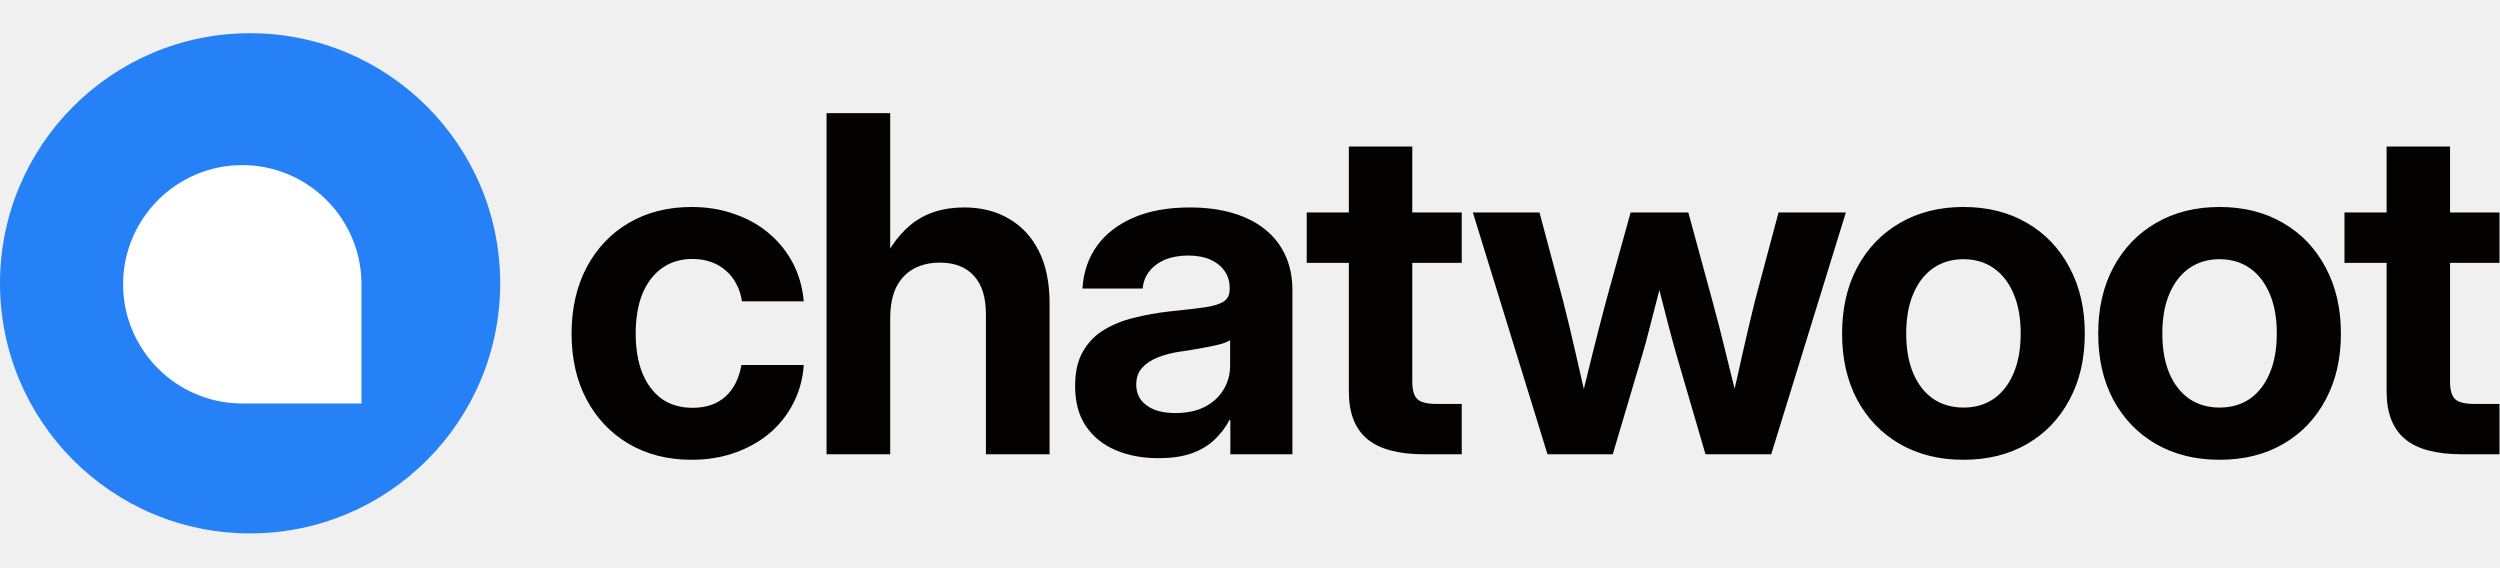
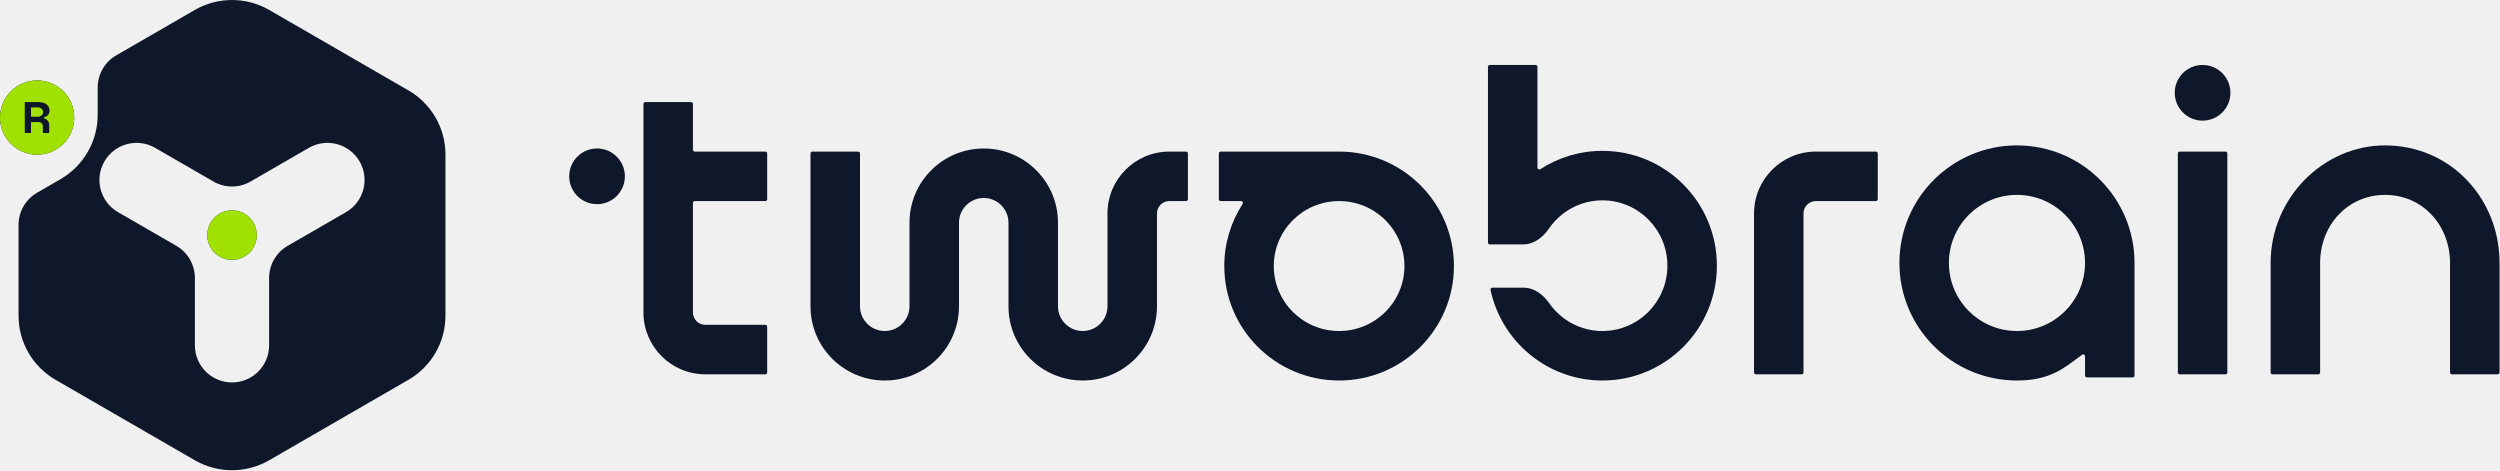
- <svg xmlns="http://www.w3.org/2000/svg" width="2559" height="581" viewBox="0 0 2559 581" fill="none">
-   <path d="M256 546C397.385 546 512 431.385 512 290C512 148.615 397.385 34 256 34C114.615 34 0 148.615 0 290C0 431.385 114.615 546 256 546Z" fill="#2781F6" />
-   <path d="M367 410H247.99C182.388 410 129 356.608 129 290.989C129 225.392 182.388 172 247.992 172C313.612 172 367 225.392 367 290.989V410Z" fill="white" stroke="white" stroke-width="6" />
-   <path d="M707.875 470.625C683.5 470.625 662.016 465.156 643.422 454.219C624.984 443.281 610.609 428.125 600.297 408.75C590.141 389.375 585.062 366.953 585.062 341.484C585.062 316.016 590.141 293.516 600.297 273.984C610.609 254.453 624.984 239.219 643.422 228.281C662.016 217.344 683.5 211.875 707.875 211.875C723.812 211.875 738.5 214.297 751.938 219.141C765.531 223.828 777.328 230.469 787.328 239.062C797.484 247.656 805.609 257.812 811.703 269.531C817.797 281.25 821.469 294.219 822.719 308.438H759.438C758.5 301.875 756.625 296.016 753.812 290.859C751.156 285.547 747.641 281.016 743.266 277.266C739.047 273.359 734.047 270.391 728.266 268.359C722.641 266.172 716.156 265.078 708.812 265.078C696.781 265.078 686.391 268.203 677.641 274.453C668.891 280.703 662.172 289.531 657.484 300.938C652.953 312.344 650.688 325.859 650.688 341.484C650.688 356.953 652.953 370.391 657.484 381.797C662.172 393.203 668.812 402.031 677.406 408.281C686.156 414.375 696.625 417.422 708.812 417.422C716.156 417.422 722.641 416.406 728.266 414.375C733.891 412.344 738.734 409.453 742.797 405.703C747.016 401.797 750.453 397.188 753.109 391.875C755.766 386.406 757.719 380.312 758.969 373.594H822.719C821.781 387.656 818.266 400.625 812.172 412.5C806.234 424.219 798.188 434.453 788.031 443.203C777.875 451.797 766 458.516 752.406 463.359C738.812 468.203 723.969 470.625 707.875 470.625ZM911.209 326.484V465H846.053V115.781H911.209V281.25H898.319C906.288 259.375 917.459 242.422 931.834 230.391C946.366 218.359 964.725 212.344 986.913 212.344C1004.41 212.344 1019.65 216.172 1032.62 223.828C1045.74 231.328 1055.98 242.344 1063.32 256.875C1070.66 271.406 1074.33 289.141 1074.33 310.078V465H1009.18V321.562C1009.18 304.219 1005.04 291.094 996.756 282.188C988.631 273.281 977.069 268.828 962.069 268.828C952.069 268.828 943.241 270.859 935.584 274.922C927.928 278.984 921.913 285.234 917.538 293.672C913.319 302.109 911.209 313.047 911.209 326.484ZM1185.79 468.984C1169.39 468.984 1154.78 466.25 1141.97 460.781C1129.15 455.312 1119 447.109 1111.5 436.172C1104.15 425.234 1100.48 411.562 1100.48 395.156C1100.48 381.094 1103.06 369.453 1108.22 360.234C1113.53 350.859 1120.64 343.438 1129.54 337.969C1138.61 332.344 1149 328.125 1160.72 325.312C1172.43 322.344 1184.62 320.156 1197.28 318.75C1212.59 317.188 1224.7 315.781 1233.61 314.531C1242.51 313.125 1248.92 311.094 1252.83 308.438C1256.73 305.781 1258.68 301.719 1258.68 296.25V294.609C1258.68 288.047 1256.97 282.344 1253.53 277.5C1250.09 272.5 1245.25 268.594 1239 265.781C1232.75 262.969 1225.17 261.562 1216.26 261.562C1207.36 261.562 1199.47 262.969 1192.59 265.781C1185.87 268.594 1180.48 272.578 1176.42 277.734C1172.51 282.734 1170.25 288.594 1169.62 295.312H1107.98C1109.08 278.438 1114.08 263.828 1122.98 251.484C1132.04 239.141 1144.54 229.531 1160.48 222.656C1176.58 215.781 1195.72 212.344 1217.9 212.344C1234.47 212.344 1249.23 214.297 1262.2 218.203C1275.33 222.109 1286.34 227.734 1295.25 235.078C1304.31 242.422 1311.18 251.328 1315.87 261.797C1320.56 272.109 1322.9 283.75 1322.9 296.719V465H1259.39V430.078H1258.45C1254.23 437.891 1248.92 444.766 1242.51 450.703C1236.26 456.484 1228.45 461.016 1219.08 464.297C1209.86 467.422 1198.76 468.984 1185.79 468.984ZM1203.14 422.812C1214.86 422.812 1224.86 420.703 1233.14 416.484C1241.58 412.109 1247.98 406.25 1252.36 398.906C1256.89 391.562 1259.15 383.281 1259.15 374.062V348.281C1257.12 349.531 1254.39 350.703 1250.95 351.797C1247.67 352.734 1243.68 353.672 1239 354.609C1234.47 355.547 1229.47 356.484 1224 357.422C1218.68 358.359 1213.14 359.219 1207.36 360C1199.23 361.25 1191.81 363.203 1185.09 365.859C1178.37 368.516 1172.98 372.109 1168.92 376.641C1165.01 381.016 1163.06 386.719 1163.06 393.75C1163.06 399.688 1164.7 404.922 1167.98 409.453C1171.42 413.828 1176.11 417.188 1182.04 419.531C1187.98 421.719 1195.01 422.812 1203.14 422.812ZM1496.24 217.5V269.062H1337.57V217.5H1496.24ZM1380.69 150H1445.61V390.703C1445.61 399.297 1447.33 405.234 1450.77 408.516C1454.21 411.797 1460.69 413.438 1470.22 413.438C1474.13 413.438 1478.66 413.438 1483.82 413.438C1489.13 413.438 1493.27 413.438 1496.24 413.438V465C1492.02 465 1486.32 465 1479.13 465C1472.1 465 1464.99 465 1457.8 465C1431.39 465 1411.94 459.766 1399.44 449.297C1386.94 438.828 1380.69 422.656 1380.69 400.781V150ZM1584.03 465L1507.62 217.5H1575.82L1599.73 307.031C1604.26 324.688 1608.63 342.891 1612.85 361.641C1617.07 380.391 1621.29 398.828 1625.51 416.953H1616.6C1621.13 398.828 1625.67 380.391 1630.2 361.641C1634.88 342.891 1639.57 324.688 1644.26 307.031L1669.1 217.5H1728.17L1752.54 307.031C1757.38 324.688 1762.07 342.891 1766.6 361.641C1771.13 380.391 1775.67 398.828 1780.2 416.953H1771.06C1775.43 398.828 1779.65 380.391 1783.71 361.641C1787.93 342.891 1792.23 324.688 1796.6 307.031L1820.51 217.5H1889.42L1813.01 465H1745.74L1716.45 364.688C1713.63 354.844 1710.9 344.844 1708.24 334.688C1705.59 324.375 1702.93 314.062 1700.28 303.75C1697.78 293.281 1695.12 282.969 1692.31 272.812H1704.96C1702.31 282.969 1699.57 293.281 1696.76 303.75C1694.1 314.062 1691.45 324.375 1688.79 334.688C1686.29 344.844 1683.56 354.844 1680.59 364.688L1650.82 465H1584.03ZM2009.78 470.625C1985.09 470.625 1963.38 465.234 1944.62 454.453C1926.03 443.672 1911.5 428.594 1901.03 409.219C1890.72 389.844 1885.56 367.266 1885.56 341.484C1885.56 315.703 1890.72 293.125 1901.03 273.75C1911.5 254.219 1926.03 239.062 1944.62 228.281C1963.38 217.344 1985.09 211.875 2009.78 211.875C2034.62 211.875 2056.34 217.344 2074.94 228.281C2093.53 239.062 2107.98 254.219 2118.3 273.75C2128.77 293.125 2134 315.703 2134 341.484C2134 367.266 2128.77 389.844 2118.3 409.219C2107.98 428.594 2093.53 443.672 2074.94 454.453C2056.34 465.234 2034.62 470.625 2009.78 470.625ZM2009.78 417.188C2021.66 417.188 2031.97 414.219 2040.72 408.281C2049.47 402.188 2056.27 393.438 2061.11 382.031C2065.95 370.625 2068.38 357.109 2068.38 341.484C2068.38 325.547 2065.95 311.953 2061.11 300.703C2056.27 289.297 2049.47 280.547 2040.72 274.453C2031.97 268.359 2021.66 265.312 2009.78 265.312C1998.06 265.312 1987.75 268.359 1978.84 274.453C1970.09 280.547 1963.3 289.297 1958.45 300.703C1953.61 311.953 1951.19 325.547 1951.19 341.484C1951.19 357.266 1953.61 370.859 1958.45 382.266C1963.3 393.516 1970.09 402.188 1978.84 408.281C1987.75 414.219 1998.06 417.188 2009.78 417.188ZM2271.94 470.625C2247.26 470.625 2225.54 465.234 2206.79 454.453C2188.19 443.672 2173.66 428.594 2163.19 409.219C2152.88 389.844 2147.72 367.266 2147.72 341.484C2147.72 315.703 2152.88 293.125 2163.19 273.75C2173.66 254.219 2188.19 239.062 2206.79 228.281C2225.54 217.344 2247.26 211.875 2271.94 211.875C2296.79 211.875 2318.51 217.344 2337.1 228.281C2355.69 239.062 2370.15 254.219 2380.46 273.75C2390.93 293.125 2396.16 315.703 2396.16 341.484C2396.16 367.266 2390.93 389.844 2380.46 409.219C2370.15 428.594 2355.69 443.672 2337.1 454.453C2318.51 465.234 2296.79 470.625 2271.94 470.625ZM2271.94 417.188C2283.82 417.188 2294.13 414.219 2302.88 408.281C2311.63 402.188 2318.43 393.438 2323.27 382.031C2328.12 370.625 2330.54 357.109 2330.54 341.484C2330.54 325.547 2328.12 311.953 2323.27 300.703C2318.43 289.297 2311.63 280.547 2302.88 274.453C2294.13 268.359 2283.82 265.312 2271.94 265.312C2260.22 265.312 2249.91 268.359 2241.01 274.453C2232.26 280.547 2225.46 289.297 2220.62 300.703C2215.77 311.953 2213.35 325.547 2213.35 341.484C2213.35 357.266 2215.77 370.859 2220.62 382.266C2225.46 393.516 2232.26 402.188 2241.01 408.281C2249.91 414.219 2260.22 417.188 2271.94 417.188ZM2558.48 217.5V269.062H2399.81V217.5H2558.48ZM2442.93 150H2507.86V390.703C2507.86 399.297 2509.57 405.234 2513.01 408.516C2516.45 411.797 2522.93 413.438 2532.47 413.438C2536.37 413.438 2540.9 413.438 2546.06 413.438C2551.37 413.438 2555.51 413.438 2558.48 413.438V465C2554.26 465 2548.56 465 2541.37 465C2534.34 465 2527.23 465 2520.04 465C2493.64 465 2474.18 459.766 2461.68 449.297C2449.18 438.828 2442.93 422.656 2442.93 400.781V150Z" fill="#040101" />
+ <svg xmlns="http://www.w3.org/2000/svg" width="1722" height="324" viewBox="0 0 1722 324" fill="none">
+   <path d="M159.802 178.988C150.388 178.988 142.756 171.356 142.756 161.942C142.756 152.527 150.388 144.895 159.802 144.895C169.217 144.895 176.849 152.527 176.849 161.942C176.849 171.356 169.217 178.988 159.802 178.988Z" fill="#0F172A" />
+   <path fill-rule="evenodd" clip-rule="evenodd" d="M12.776 154.88C12.776 145.76 17.633 137.332 25.522 132.758L41.793 123.326C57.572 114.179 67.284 97.321 67.284 79.083V60.264C67.284 51.132 72.155 42.693 80.063 38.124L134.154 6.873C150.017 -2.291 169.588 -2.291 185.45 6.873L281.337 62.271C297.115 71.387 306.828 88.188 306.828 106.364V217.52C306.828 235.696 297.115 252.497 281.337 261.613L185.45 317.011C169.588 326.175 150.017 326.175 134.154 317.011L38.268 261.613C22.489 252.497 12.776 235.696 12.776 217.52V154.88ZM247.686 111.202C240.625 98.972 224.987 94.782 212.757 101.843L172.587 125.035C164.675 129.603 154.928 129.603 147.017 125.035L106.847 101.843C94.617 94.782 78.978 98.972 71.918 111.202C64.857 123.432 69.047 139.07 81.277 146.131L121.447 169.323C129.359 173.891 134.232 182.332 134.232 191.467V237.852C134.232 251.974 145.68 263.422 159.802 263.422C173.924 263.422 185.372 251.974 185.372 237.852V191.467C185.372 182.332 190.245 173.891 198.157 169.323L238.327 146.131C250.557 139.07 254.747 123.432 247.686 111.202Z" fill="#0F172A" />
+   <path d="M0 80.968C0 66.846 11.448 55.398 25.57 55.398C39.692 55.398 51.14 66.846 51.14 80.968C51.14 95.09 39.692 106.538 25.57 106.538C11.448 106.538 0 95.09 0 80.968Z" fill="#0F172A" />
+   <path d="M21.35 80.42H26.053C28.088 80.42 29.689 79.02 29.689 77.163C29.689 75.398 28.255 73.967 25.987 73.967H21.35V80.42Z" fill="#A1E101" />
+   <path fill-rule="evenodd" clip-rule="evenodd" d="M0 80.968C0 66.846 11.448 55.398 25.57 55.398C39.692 55.398 51.14 66.846 51.14 80.968C51.14 95.09 39.692 106.538 25.57 106.538C11.448 106.538 0 95.09 0 80.968ZM17.047 70.314H26.654C31.424 70.314 34.093 72.841 34.093 76.159C34.093 78.624 32.559 80.451 30.223 80.786V81.394C31.858 81.851 33.893 83.282 33.893 86.417V91.622H29.523V86.904C29.523 85.23 28.389 84.073 26.12 84.073H21.35V91.622H17.047V70.314Z" fill="#A1E101" />
+   <path d="M159.817 178.989C150.403 178.989 142.771 171.357 142.771 161.942C142.771 152.527 150.403 144.896 159.817 144.896C169.232 144.896 176.864 152.527 176.864 161.942C176.864 171.357 169.232 178.989 159.817 178.989Z" fill="#A1E101" />
+   <path fill-rule="evenodd" clip-rule="evenodd" d="M1208.17 147.024V256.548C1208.17 257.254 1208.74 257.827 1209.45 257.827H1240.99C1241.69 257.827 1242.26 257.254 1242.26 256.548V147.024C1242.26 142.317 1246.08 138.501 1250.79 138.501H1292.12C1292.83 138.501 1293.4 137.929 1293.4 137.223V105.687C1293.4 104.981 1292.83 104.408 1292.12 104.408H1250.79C1227.25 104.408 1208.17 123.488 1208.17 147.024Z" fill="#0F172A" />
+   <path fill-rule="evenodd" clip-rule="evenodd" d="M839.528 105.687C839.528 104.981 840.1 104.408 840.806 104.408H922.379C965.994 104.408 1001.47 139.641 1001.47 183.248C1001.47 226.856 965.994 262.089 922.379 262.089C878.763 262.089 843.288 226.856 843.288 183.248C843.288 167.493 847.919 152.831 855.891 140.529C856.452 139.663 855.84 138.501 854.809 138.501H840.806C840.1 138.501 839.528 137.929 839.528 137.223V105.687ZM922.379 138.501C897.462 138.501 877.381 158.6 877.381 183.248C877.381 207.896 897.462 227.995 922.379 227.995C947.295 227.995 967.376 207.896 967.376 183.248C967.376 158.6 947.295 138.501 922.379 138.501Z" fill="#0F172A" />
+   <path fill-rule="evenodd" clip-rule="evenodd" d="M1389.29 227.998C1415.18 227.998 1436.17 207.01 1436.17 181.12C1436.17 155.23 1415.18 134.242 1389.29 134.242C1363.4 134.242 1342.41 155.23 1342.41 181.12C1342.41 207.01 1363.4 227.998 1389.29 227.998ZM1470.26 181.12C1470.26 136.401 1434.01 100.149 1389.29 100.149C1344.57 100.149 1308.32 136.401 1308.32 181.12C1308.32 225.839 1344.57 262.091 1389.29 262.091C1412.54 262.091 1421.96 253.278 1434.16 244.34C1435 243.726 1436.17 244.327 1436.17 245.366V258.682C1436.17 259.388 1436.74 259.961 1437.45 259.961H1468.98C1469.69 259.961 1470.26 259.388 1470.26 258.682V181.12Z" fill="#0F172A" />
+   <path d="M477.296 71.593C477.296 70.887 476.723 70.314 476.017 70.314H444.481C443.775 70.314 443.203 70.887 443.203 71.593V215.21C443.203 238.746 462.283 257.826 485.819 257.826H527.157C527.863 257.826 528.435 257.254 528.435 256.548V225.012C528.435 224.306 527.863 223.733 527.157 223.733H485.819C481.112 223.733 477.296 219.917 477.296 215.21V139.779C477.296 139.073 477.868 138.501 478.574 138.501H527.157C527.863 138.501 528.435 137.928 528.435 137.222V105.686C528.435 104.98 527.863 104.407 527.157 104.407H478.574C477.868 104.407 477.296 103.835 477.296 103.129V71.593Z" fill="#0F172A" />
+   <path d="M411.24 102.277C400.649 102.277 392.063 110.863 392.063 121.454C392.063 132.045 400.649 140.631 411.24 140.631C421.832 140.631 430.418 132.045 430.418 121.454C430.418 110.863 421.832 102.277 411.24 102.277Z" fill="#0F172A" />
+   <path fill-rule="evenodd" clip-rule="evenodd" d="M677.596 136.371C668.182 136.371 660.55 144.003 660.55 153.418V210.95C660.55 239.193 637.654 262.089 609.41 262.089C581.167 262.089 558.271 239.193 558.271 210.95V105.688C558.271 104.982 558.843 104.409 559.549 104.409H591.085C591.791 104.409 592.364 104.982 592.364 105.688V210.95C592.364 220.364 599.996 227.996 609.41 227.996C618.825 227.996 626.457 220.364 626.457 210.95V153.418C626.457 125.174 649.353 102.278 677.596 102.278C705.84 102.278 728.736 125.174 728.736 153.418V210.95C728.736 220.364 736.368 227.996 745.782 227.996C755.197 227.996 762.829 220.364 762.829 210.95V147.025C762.829 123.489 781.909 104.409 805.445 104.409H816.952C817.658 104.409 818.23 104.982 818.23 105.688V137.224C818.23 137.93 817.658 138.502 816.952 138.502H805.445C800.738 138.502 796.922 142.318 796.922 147.025V210.95C796.922 239.193 774.026 262.089 745.782 262.089C717.539 262.089 694.643 239.193 694.643 210.95V153.418C694.643 144.003 687.011 136.371 677.596 136.371Z" fill="#0F172A" />
+   <path d="M1497.96 63.923C1497.96 53.332 1506.55 44.746 1517.14 44.746C1527.73 44.746 1536.32 53.332 1536.32 63.923C1536.32 74.515 1527.73 83.101 1517.14 83.101C1506.55 83.101 1497.96 74.515 1497.96 63.923Z" fill="#0F172A" />
+   <path d="M1500.09 256.549V105.687C1500.09 104.981 1500.67 104.409 1501.37 104.409H1532.91C1533.61 104.409 1534.19 104.981 1534.19 105.687V256.549C1534.19 257.255 1533.61 257.828 1532.91 257.828H1501.37C1500.67 257.828 1500.09 257.255 1500.09 256.549Z" fill="#0F172A" />
+   <path fill-rule="evenodd" clip-rule="evenodd" d="M1642.85 134.242C1616.96 134.242 1598.1 155.23 1598.1 181.12V256.551C1598.1 257.257 1597.53 257.83 1596.82 257.83H1565.28C1564.58 257.83 1564.01 257.257 1564.01 256.551V181.12C1564.01 136.401 1600.26 100.149 1642.85 100.149C1687.56 100.149 1721.69 136.401 1721.69 181.12V256.551C1721.69 257.257 1721.11 257.83 1720.41 257.83H1688.87C1688.16 257.83 1687.59 257.257 1687.59 256.551V181.12C1687.59 155.23 1668.74 134.242 1642.85 134.242Z" fill="#0F172A" />
+   <path d="M1026.19 168.333C1025.48 168.333 1024.91 167.761 1024.91 167.055L1024.91 46.025C1024.91 45.319 1025.48 44.746 1026.19 44.746H1057.72C1058.43 44.746 1059 45.319 1059 46.025L1059 115.429C1059 116.46 1060.17 117.072 1061.03 116.511C1073.33 108.538 1088 103.908 1103.75 103.908C1147.36 103.908 1182.59 139.383 1182.59 182.998C1182.59 226.614 1147.36 262.089 1103.75 262.089C1065.87 262.089 1034.3 235.313 1026.67 199.686C1026.5 198.9 1027.11 198.165 1027.91 198.165H1049.58C1056.79 198.165 1062.97 202.913 1067.1 208.825C1075.21 220.431 1088.62 227.996 1103.75 227.996C1128.4 227.996 1148.5 207.915 1148.5 182.998C1148.5 158.082 1128.4 138.001 1103.75 138.001C1088.49 138.001 1074.97 145.702 1066.89 157.483C1062.76 163.491 1056.54 168.333 1049.25 168.333L1026.19 168.333Z" fill="#0F172A" />
</svg>
